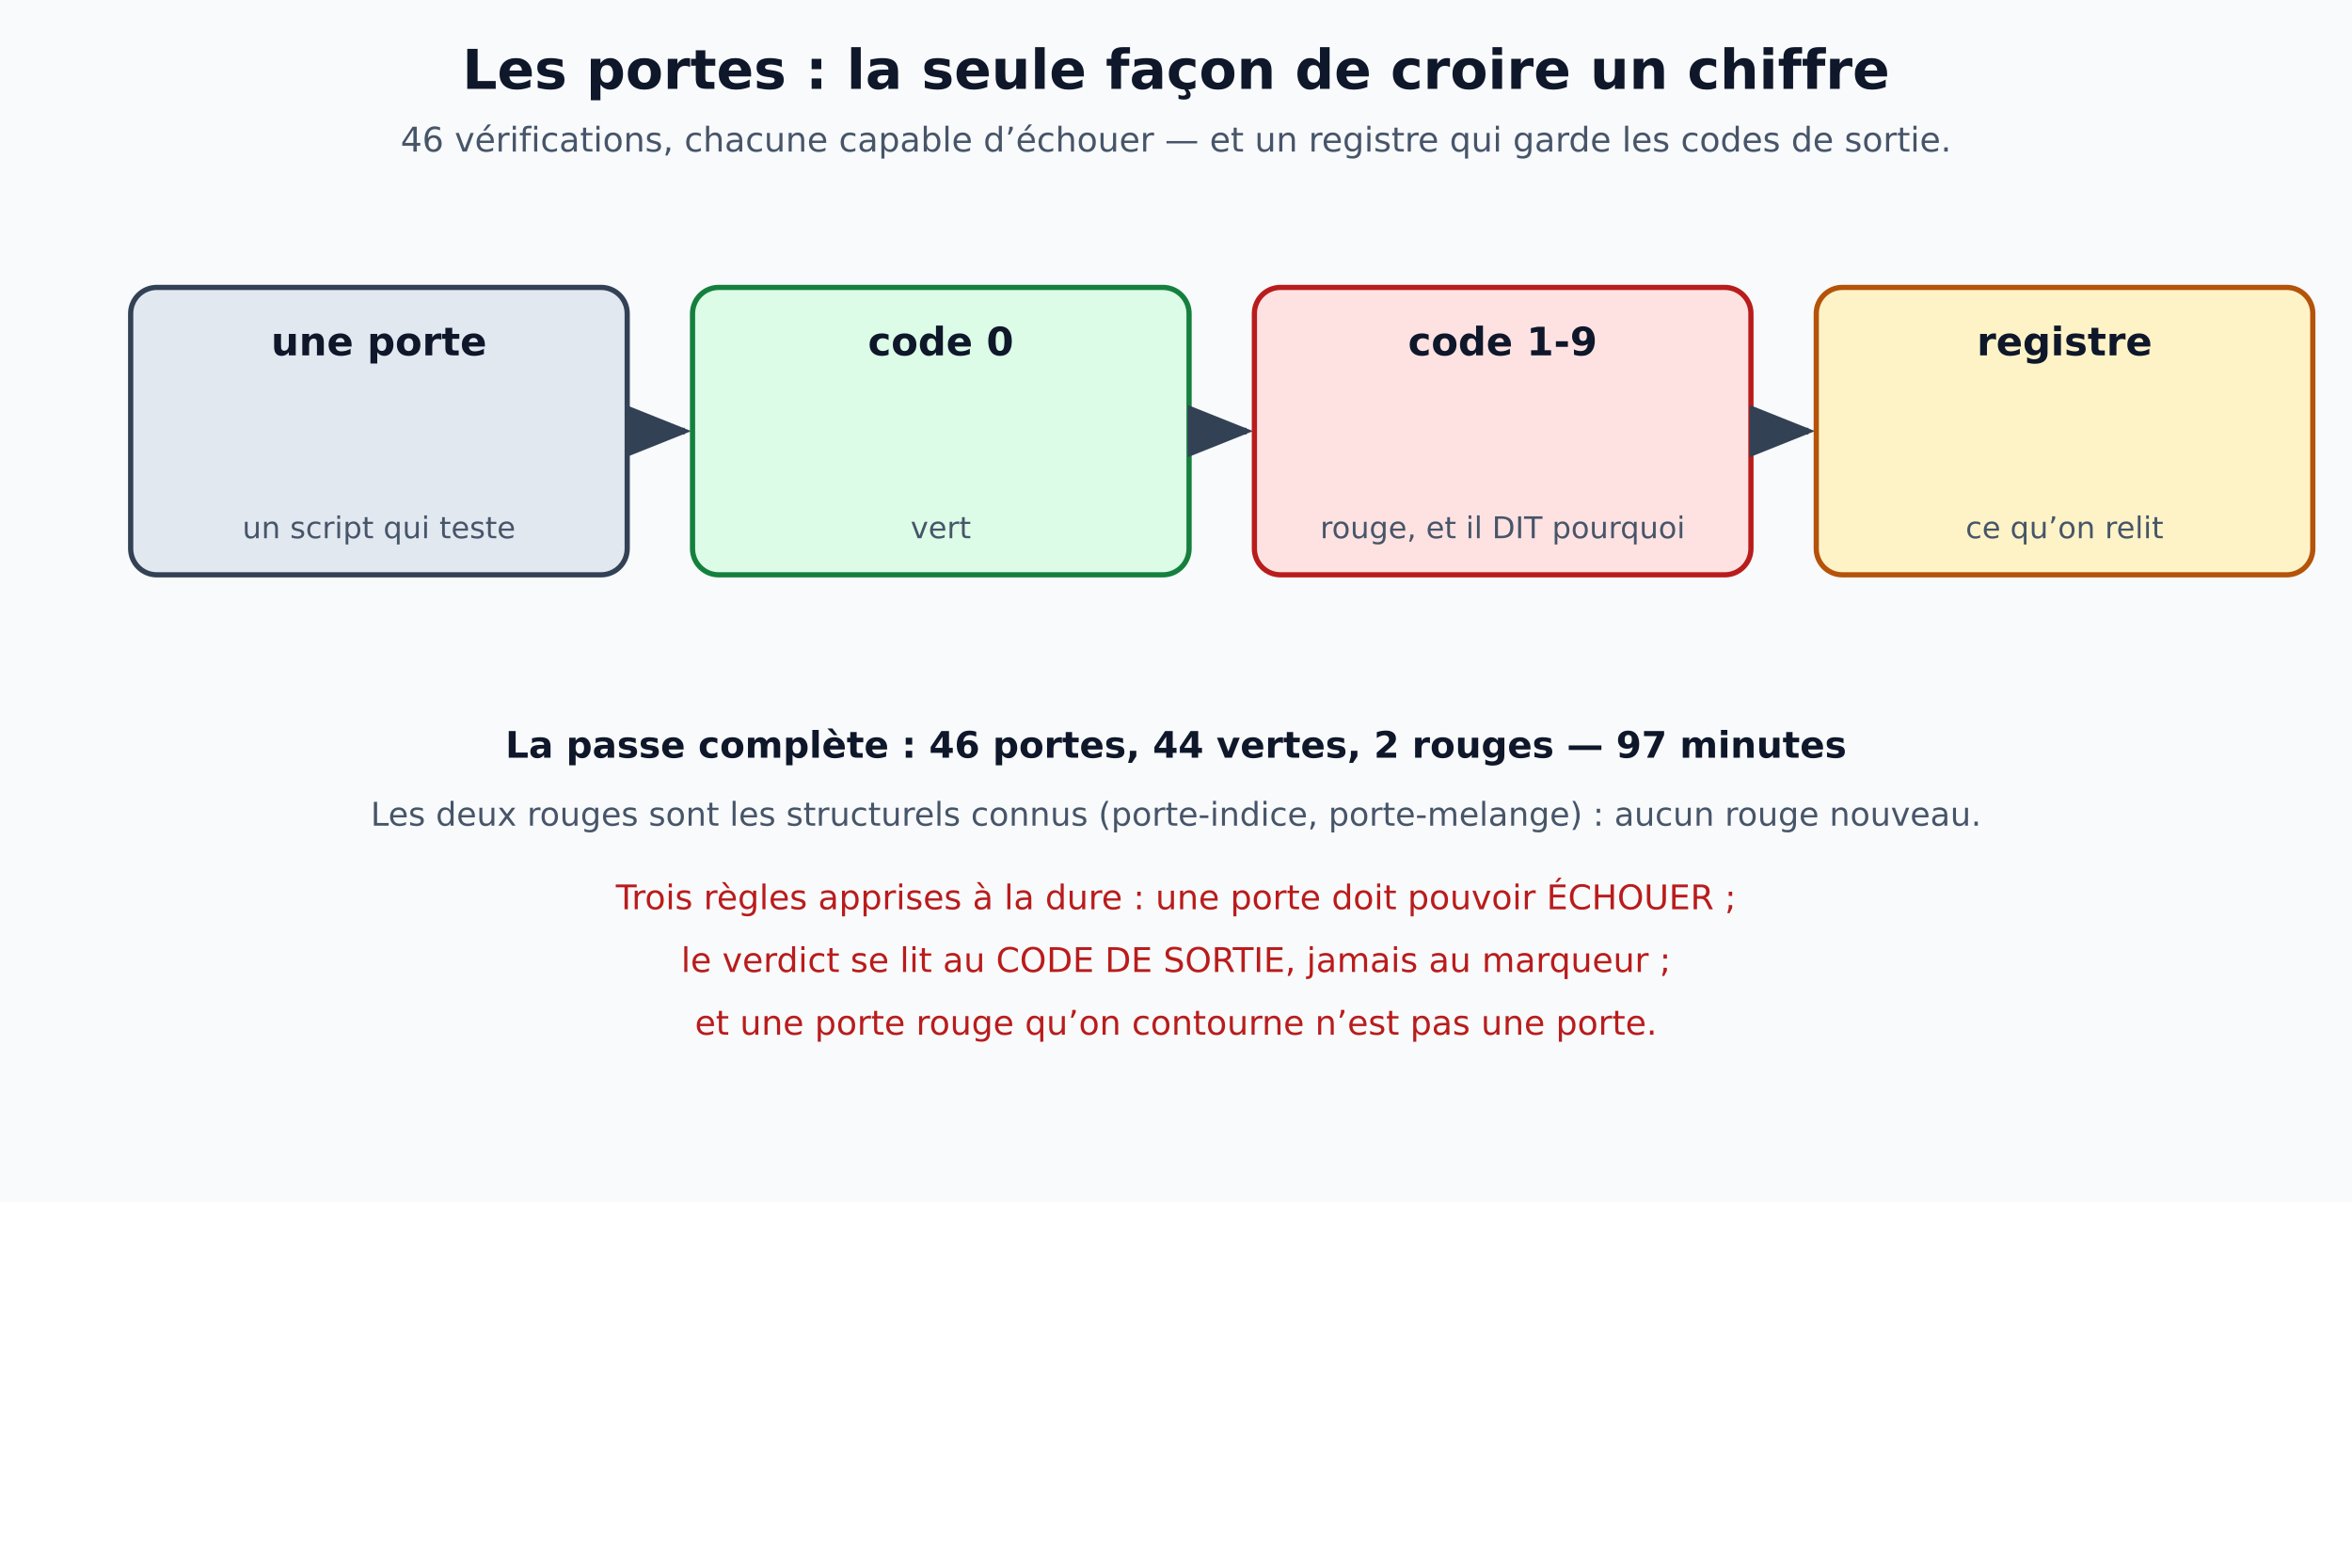
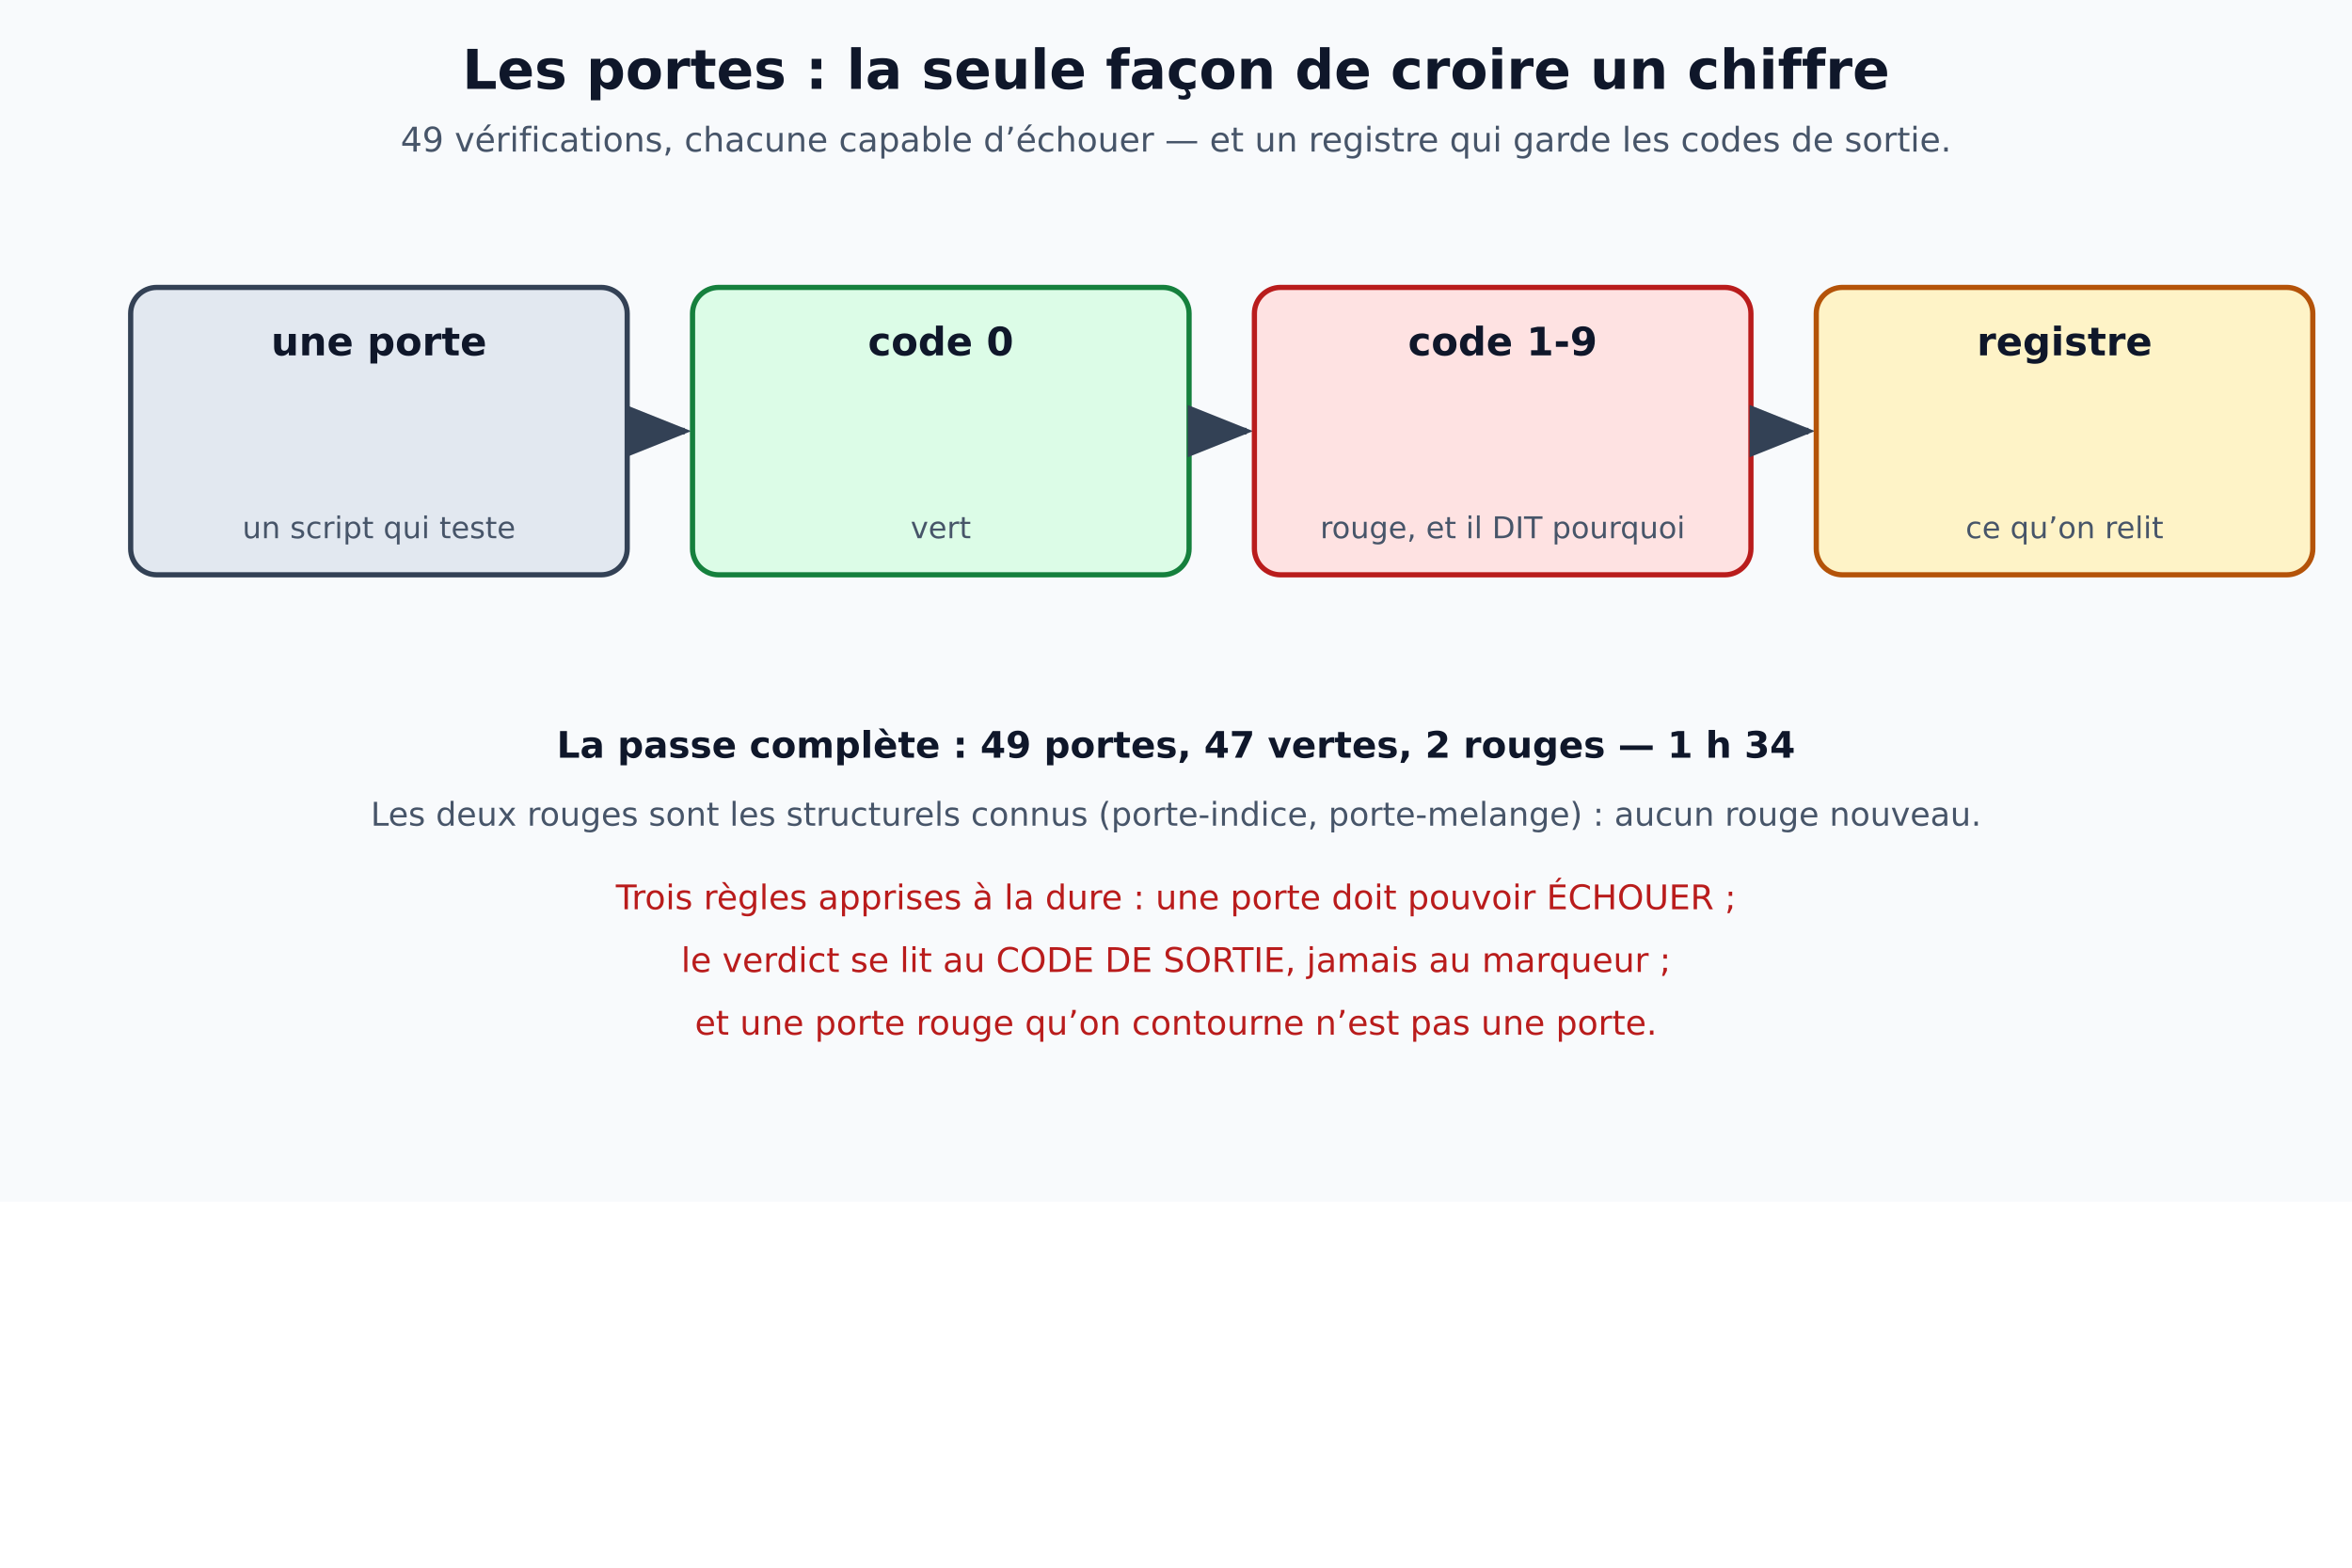
<svg xmlns="http://www.w3.org/2000/svg" viewBox="0 0 900 600" font-family="DejaVu Sans, Arial, sans-serif">
  <defs>
    <marker id="f" markerWidth="10" markerHeight="8" refX="9" refY="4" orient="auto">
      <path d="M0,0 L10,4 L0,8 z" fill="#334155" />
    </marker>
    <marker id="fr" markerWidth="10" markerHeight="8" refX="9" refY="4" orient="auto">
      <path d="M0,0 L10,4 L0,8 z" fill="#b91c1c" />
    </marker>
    <marker id="fv" markerWidth="10" markerHeight="8" refX="9" refY="4" orient="auto">
      <path d="M0,0 L10,4 L0,8 z" fill="#15803d" />
    </marker>
  </defs>
  <rect width="900" height="460" fill="#f8fafc" />
  <text x="450" y="34" text-anchor="middle" font-size="21" font-weight="bold" fill="#0f172a">Les portes : la seule façon de croire un chiffre</text>
-   <text x="450" y="58" text-anchor="middle" font-size="13" fill="#475569">46 vérifications, chacune capable d’échouer — et un registre qui garde les codes de sortie.</text>
+   <text x="450" y="58" text-anchor="middle" font-size="13" fill="#475569">49 vérifications, chacune capable d’échouer — et un registre qui garde les codes de sortie.</text>
  <rect x="50" y="110" width="190" height="110" rx="10" fill="#e2e8f0" stroke="#334155" stroke-width="2" />
  <text x="145.0" y="136" text-anchor="middle" font-size="15" font-weight="bold" fill="#0f172a">une porte</text>
  <text x="145.0" y="206" text-anchor="middle" font-size="11.5" fill="#475569">un script qui teste</text>
  <line x1="242" y1="165" x2="262" y2="165" stroke="#334155" stroke-width="2.5" marker-end="url(#f)" />
  <rect x="265" y="110" width="190" height="110" rx="10" fill="#dcfce7" stroke="#15803d" stroke-width="2" />
  <text x="360.0" y="136" text-anchor="middle" font-size="15" font-weight="bold" fill="#0f172a">code 0</text>
  <text x="360.0" y="206" text-anchor="middle" font-size="11.5" fill="#475569">vert</text>
  <line x1="457" y1="165" x2="477" y2="165" stroke="#334155" stroke-width="2.5" marker-end="url(#f)" />
  <rect x="480" y="110" width="190" height="110" rx="10" fill="#fee2e2" stroke="#b91c1c" stroke-width="2" />
  <text x="575.0" y="136" text-anchor="middle" font-size="15" font-weight="bold" fill="#0f172a">code 1-9</text>
  <text x="575.0" y="206" text-anchor="middle" font-size="11.5" fill="#475569">rouge, et il DIT pourquoi</text>
  <line x1="672" y1="165" x2="692" y2="165" stroke="#334155" stroke-width="2.5" marker-end="url(#f)" />
  <rect x="695" y="110" width="190" height="110" rx="10" fill="#fef3c7" stroke="#b45309" stroke-width="2" />
  <text x="790.0" y="136" text-anchor="middle" font-size="15" font-weight="bold" fill="#0f172a">registre</text>
  <text x="790.0" y="206" text-anchor="middle" font-size="11.5" fill="#475569">ce qu’on relit</text>
-   <text x="450" y="290" text-anchor="middle" font-size="14" font-weight="bold" fill="#0f172a">La passe complète : 46 portes, 44 vertes, 2 rouges — 97 minutes</text>
+   <text x="450" y="290" text-anchor="middle" font-size="14" font-weight="bold" fill="#0f172a">La passe complète : 49 portes, 47 vertes, 2 rouges — 1 h 34</text>
  <text x="450" y="316" text-anchor="middle" font-size="12.5" fill="#475569">Les deux rouges sont les structurels connus (porte-indice, porte-melange) : aucun rouge nouveau.</text>
  <text x="450" y="348" text-anchor="middle" font-size="13" fill="#b91c1c">Trois règles apprises à la dure : une porte doit pouvoir ÉCHOUER ;</text>
  <text x="450" y="372" text-anchor="middle" font-size="13" fill="#b91c1c">le verdict se lit au CODE DE SORTIE, jamais au marqueur ;</text>
  <text x="450" y="396" text-anchor="middle" font-size="13" fill="#b91c1c">et une porte rouge qu’on contourne n’est pas une porte.</text>
</svg>
